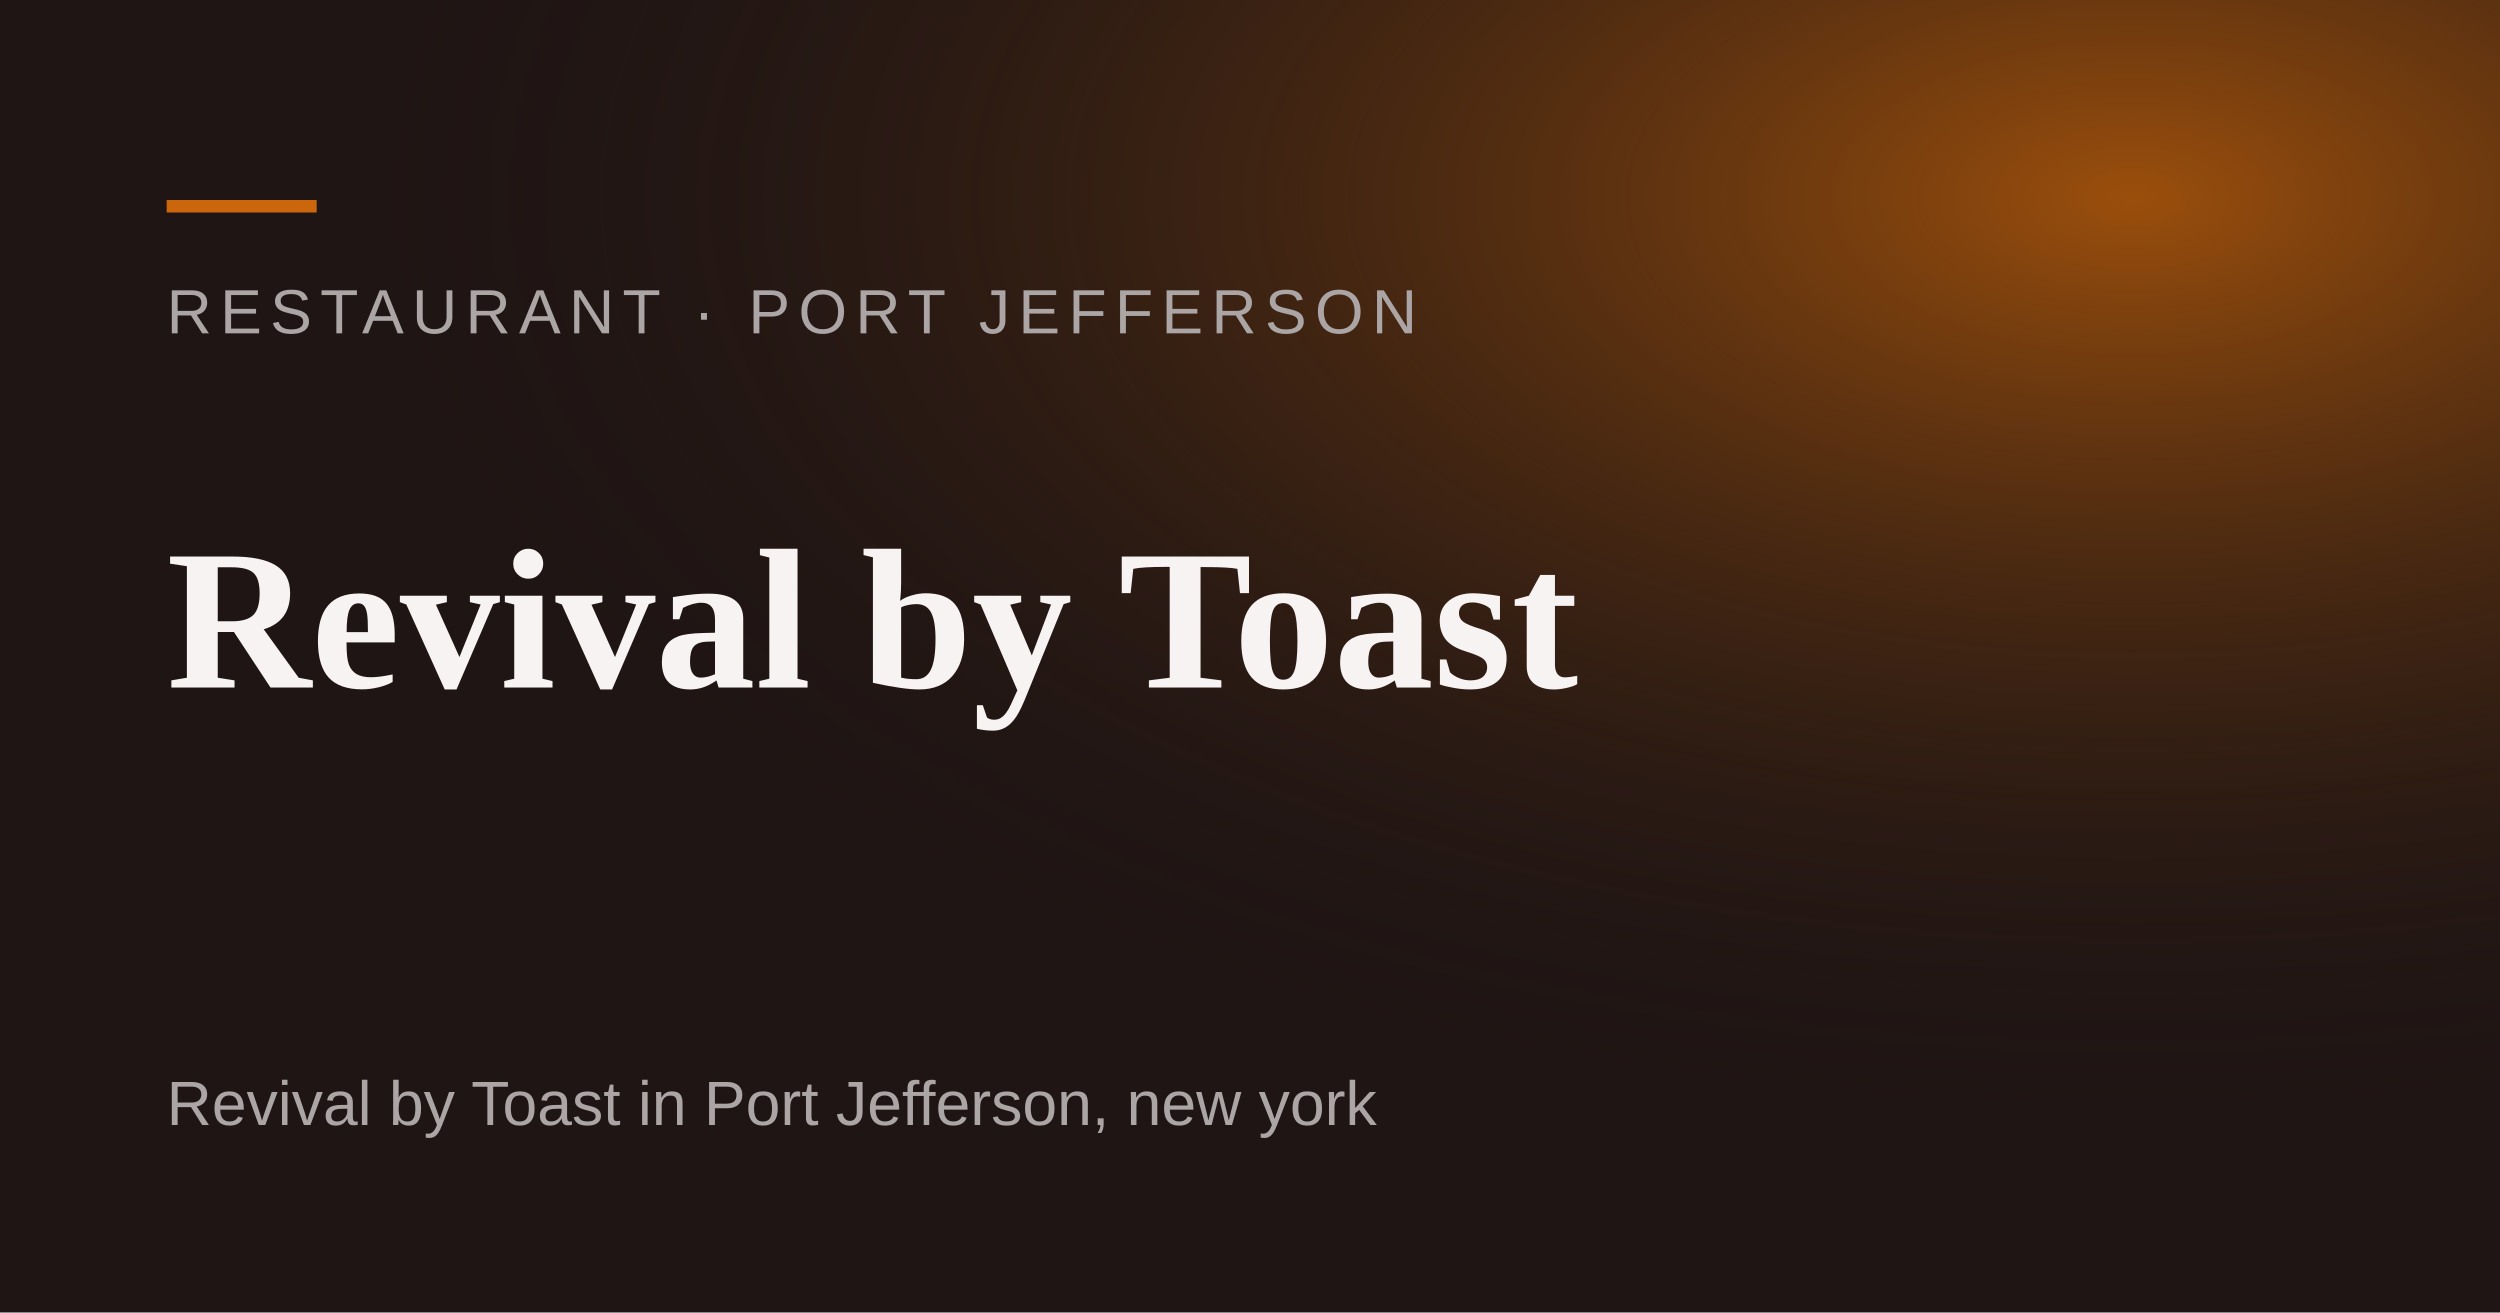
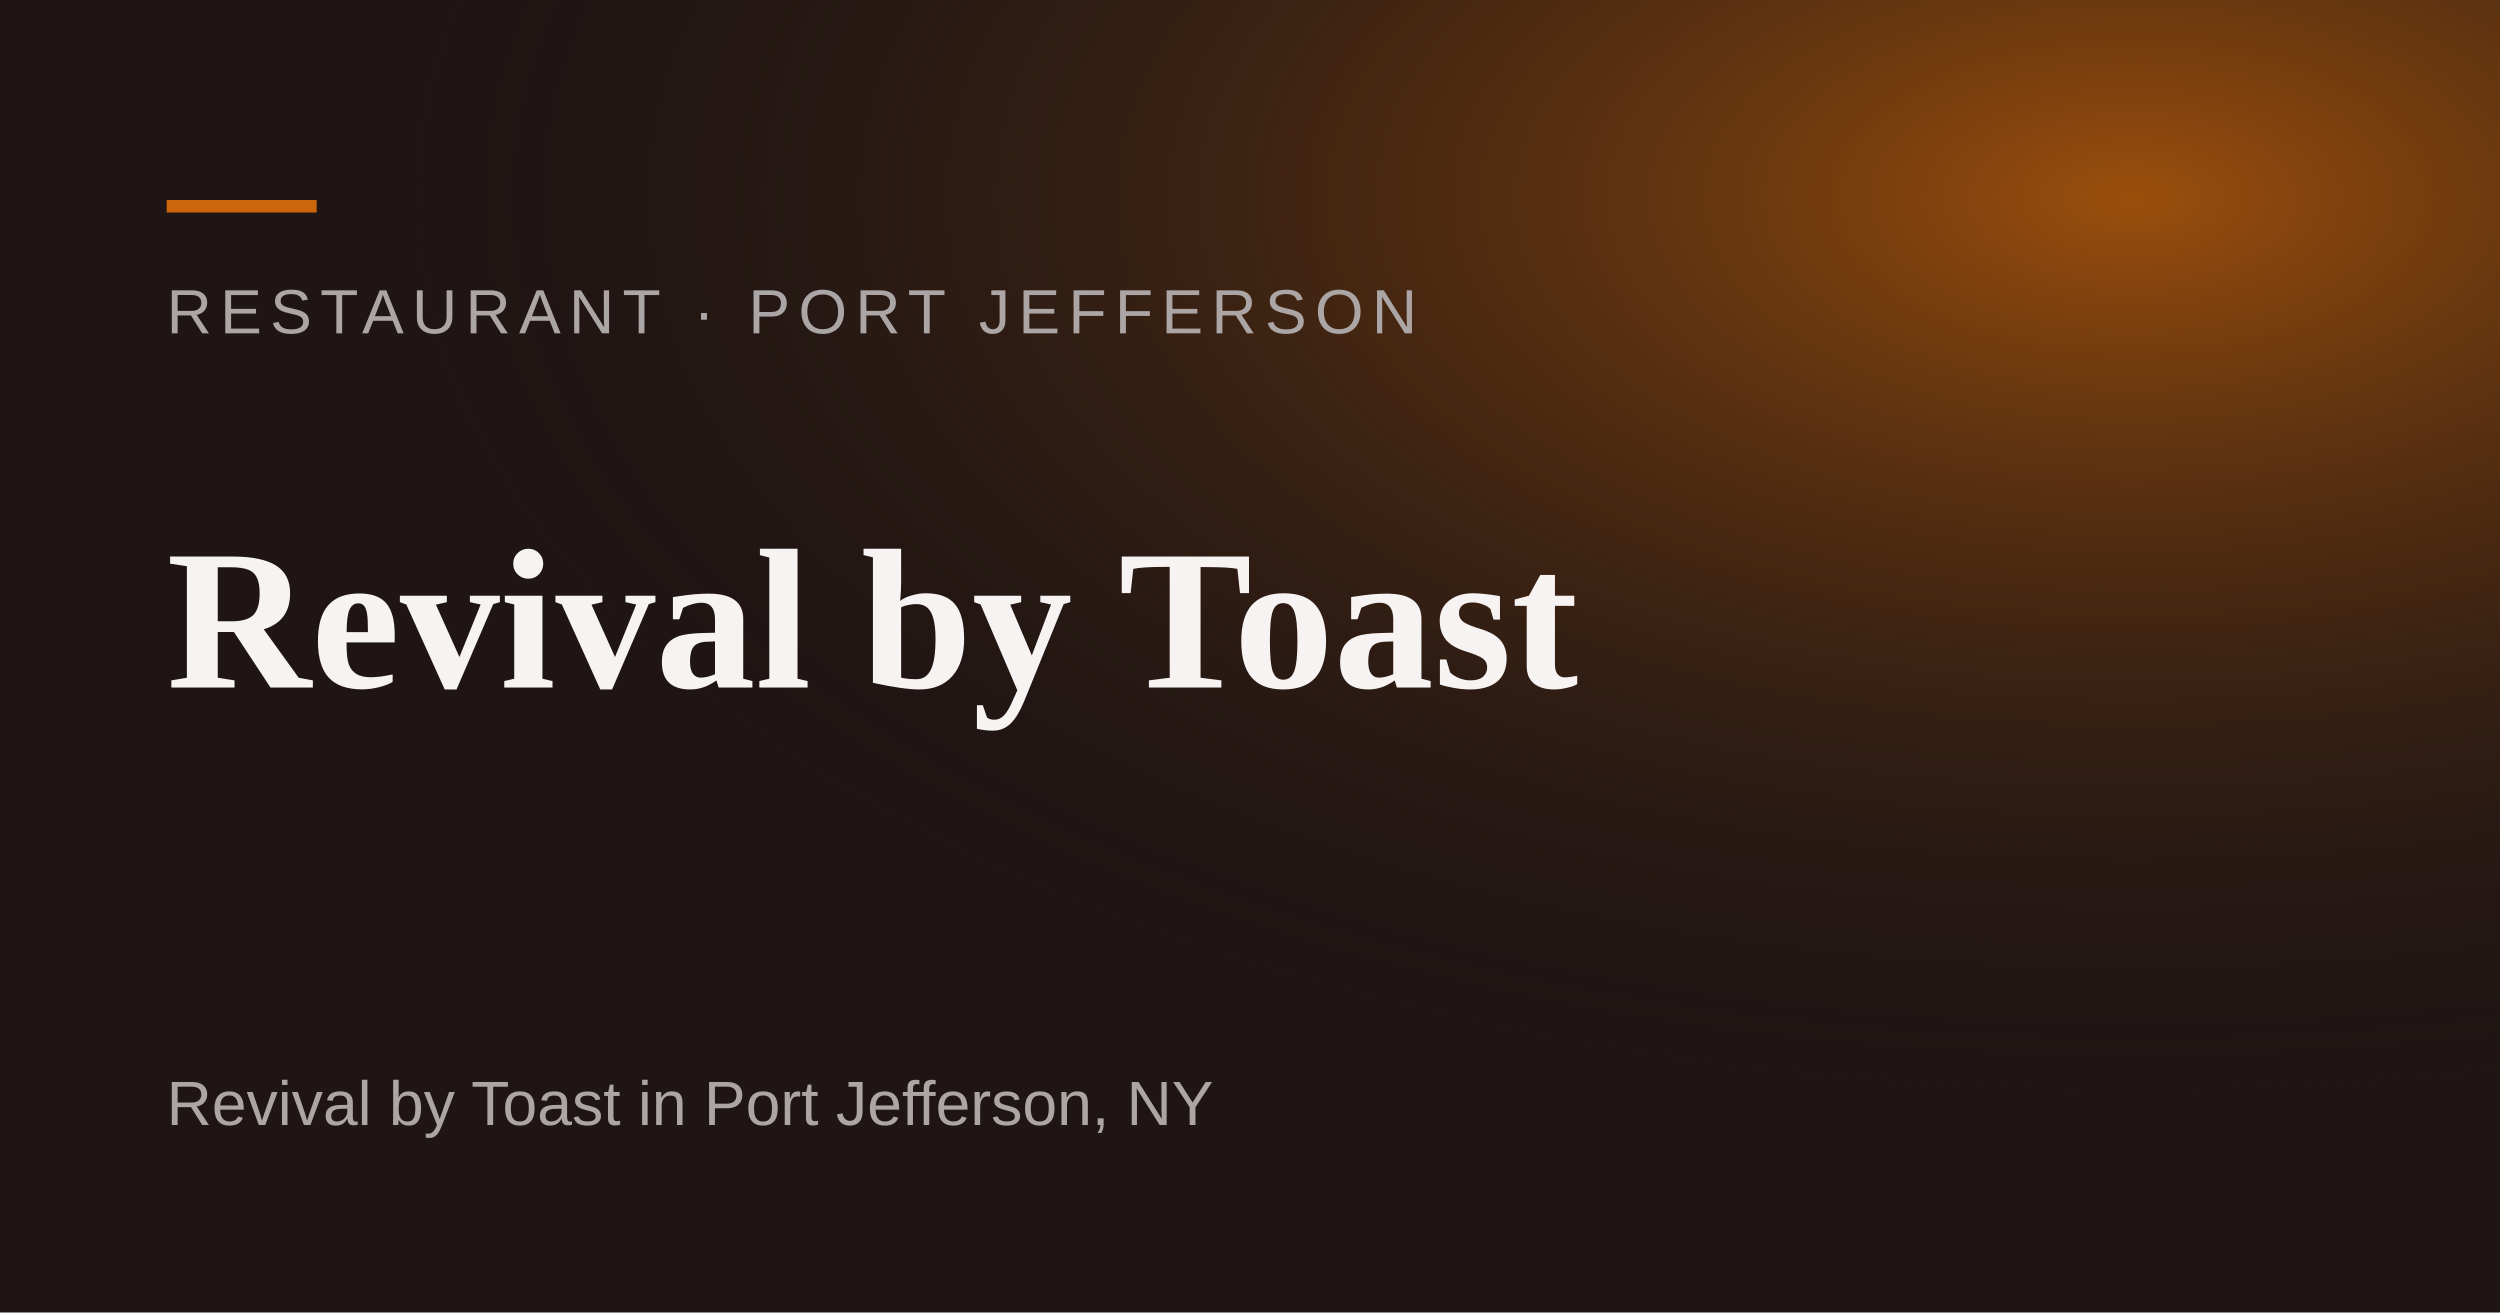
<svg xmlns="http://www.w3.org/2000/svg" width="1200" height="630" viewBox="0 0 1200 630">
  <defs>
    <radialGradient id="g" cx="85%" cy="15%" r="70%">
      <stop offset="0" stop-color="#a9550b" stop-opacity=".9" />
      <stop offset="1" stop-color="#1f1514" stop-opacity="0" />
    </radialGradient>
  </defs>
  <rect width="1200" height="630" fill="#1f1514" />
  <rect width="1200" height="630" fill="url(#g)" />
  <rect x="80" y="96" width="72" height="6" fill="#cb660d" />
  <text x="80" y="160" font-family="Arial, sans-serif" font-size="30" letter-spacing="4" fill="#aba5a5">RESTAURANT · PORT JEFFERSON</text>
  <text x="80" y="330" font-family="Georgia, 'Times New Roman', serif" font-weight="700" font-size="96" fill="#f7f3f3">Revival by Toast</text>
-   <text x="80" y="540" font-family="Arial, sans-serif" font-size="30" fill="#aba5a5">Revival by Toast in Port Jefferson, new york</text>
+   <text x="80" y="540" font-family="Arial, sans-serif" font-size="30" fill="#aba5a5">Revival by Toast in Port Jefferson, NY</text>
</svg>
